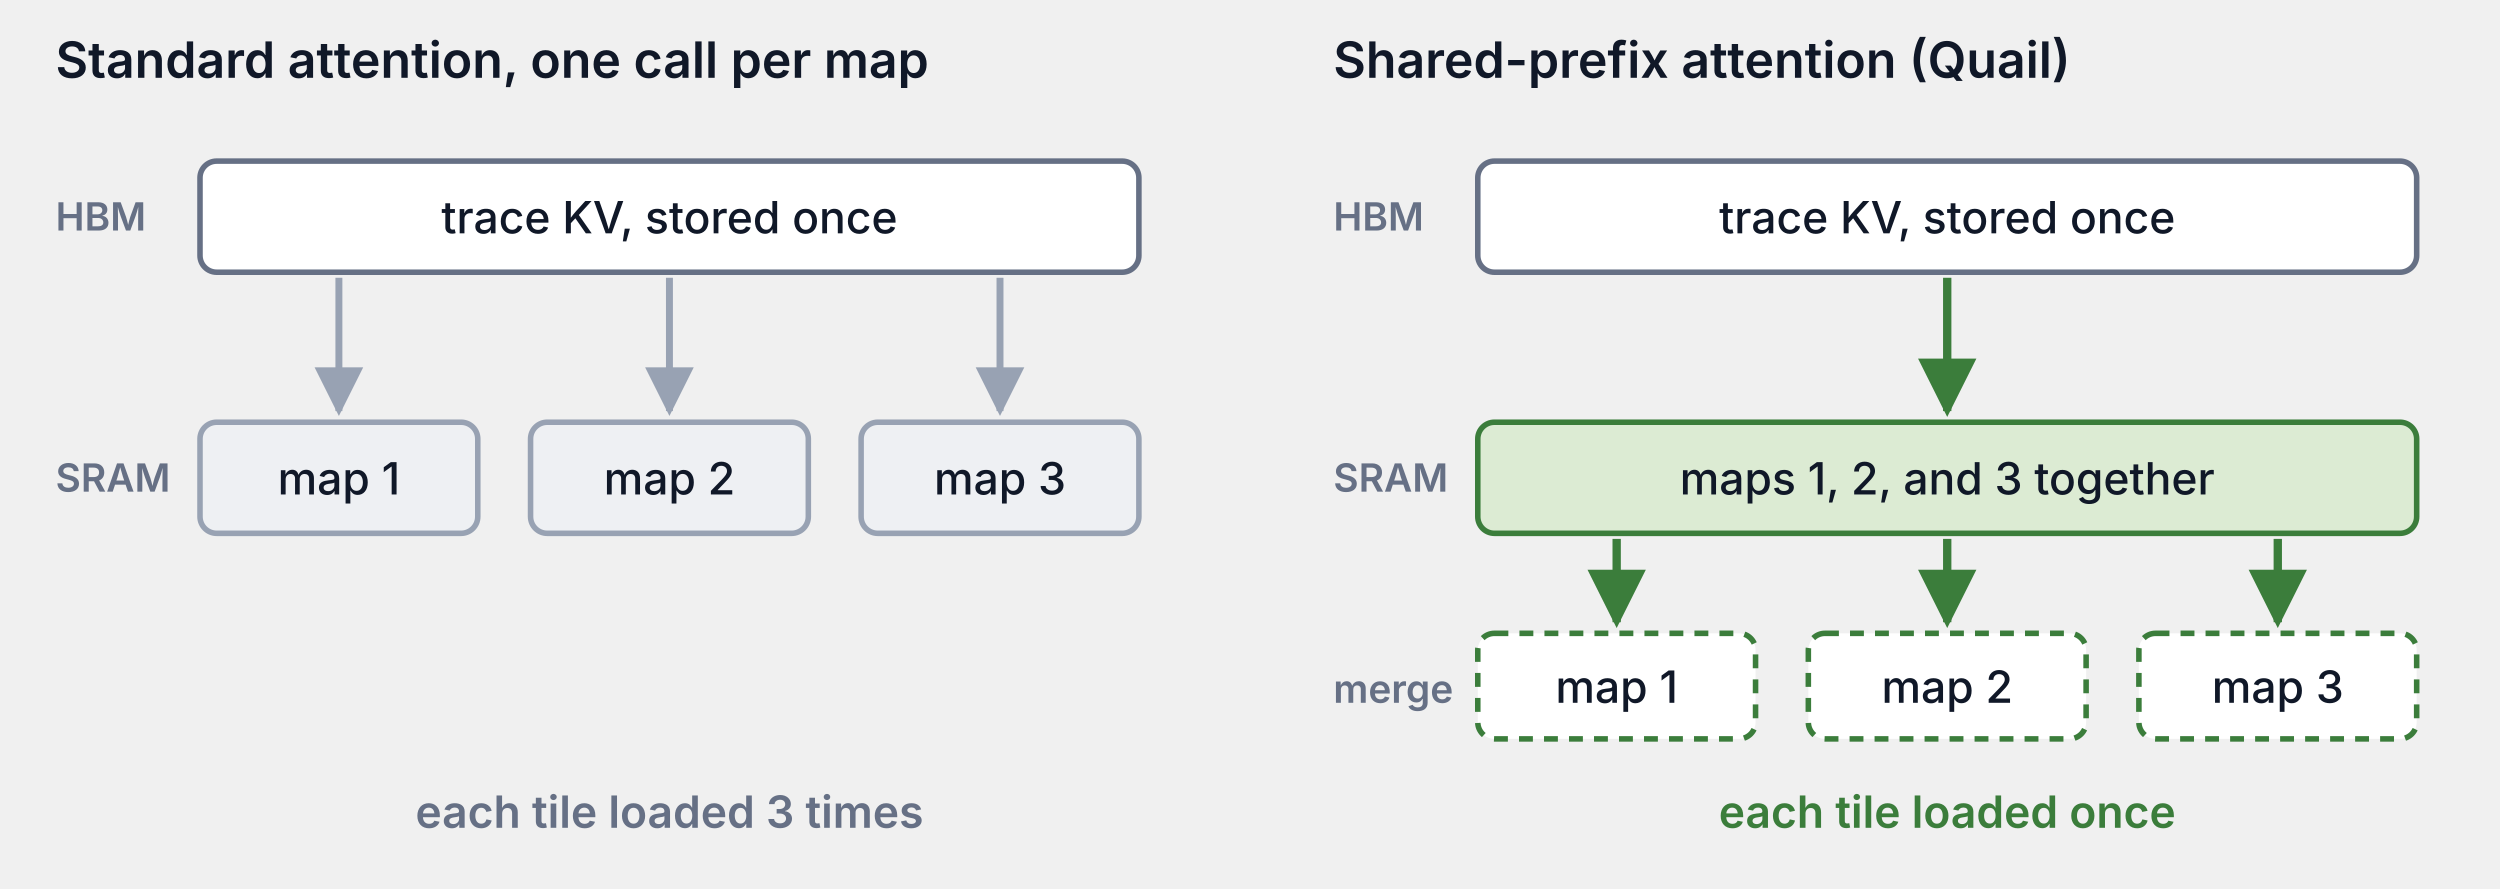
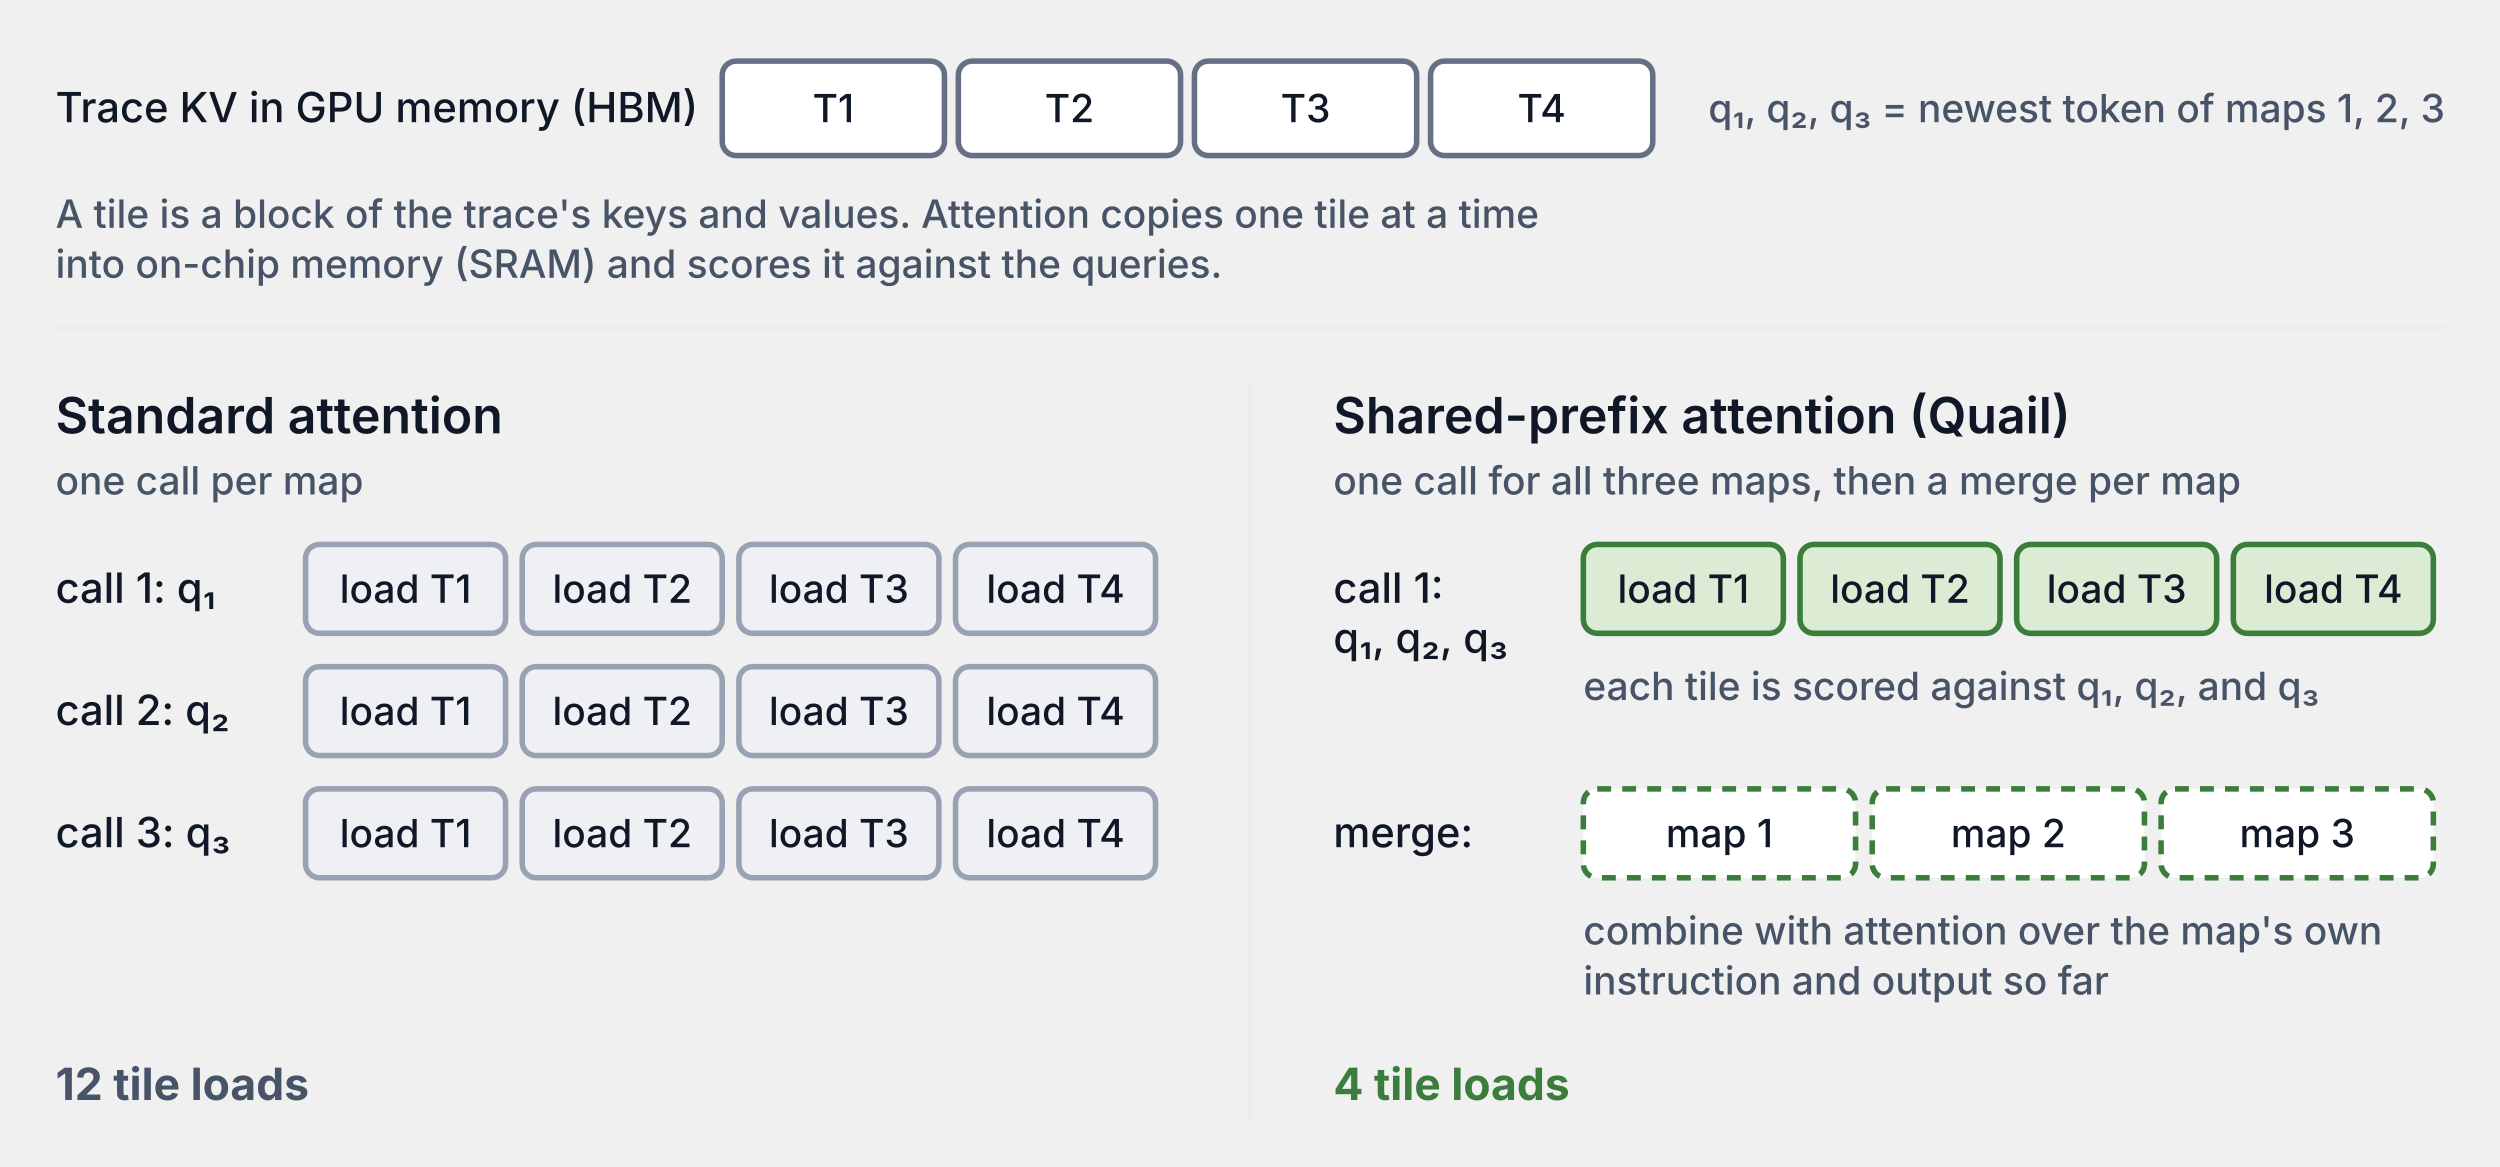
- <svg xmlns="http://www.w3.org/2000/svg" viewBox="0 0 900 320" role="img" aria-labelledby="att-t att-d">
+ <svg xmlns="http://www.w3.org/2000/svg" viewBox="0 0 900 420" role="img" aria-labelledby="att-t att-d">
  <defs>
    <style>
-   .box { fill: #ffffff; stroke: #667085; stroke-width: 2; }
-   .tile { fill: #eef0f3; stroke: #98a2b3; stroke-width: 2; }
-   .shared { fill: #dcebd3; stroke: #3b7d3b; stroke-width: 2; }
-   .merge { fill: #ffffff; stroke: #3b7d3b; stroke-width: 2; stroke-dasharray: 5 4; }
+   .kv { fill: #ffffff; stroke: #667085; stroke-width: 2; }
+   .ld { fill: #eef0f3; stroke: #98a2b3; stroke-width: 2; }
+   .sh { fill: #dcebd3; stroke: #3b7d3b; stroke-width: 2; }
+   .mg { fill: #ffffff; stroke: #3b7d3b; stroke-width: 2; stroke-dasharray: 5 4; }
  .head { fill: #101828; font: 600 18px "Inter", -apple-system, BlinkMacSystemFont, "Segoe UI", sans-serif; }
-   .lab { fill: #101828; font: 500 16px "Inter", -apple-system, BlinkMacSystemFont, "Segoe UI", sans-serif; }
-   .row { fill: #667085; font: 600 14px "Inter", -apple-system, BlinkMacSystemFont, "Segoe UI", sans-serif; }
-   .bad { fill: #667085; font: 600 16px "Inter", -apple-system, BlinkMacSystemFont, "Segoe UI", sans-serif; }
-   .good { fill: #3b7d3b; font: 600 16px "Inter", -apple-system, BlinkMacSystemFont, "Segoe UI", sans-serif; }
-   .gray { stroke: #98a2b3; stroke-width: 2.5; fill: none; }
-   .green { stroke: #3b7d3b; stroke-width: 3; fill: none; }
+   .lab { fill: #101828; font: 500 15px "Inter", -apple-system, BlinkMacSystemFont, "Segoe UI", sans-serif; }
+   .cell { fill: #101828; font: 500 14px "Inter", -apple-system, BlinkMacSystemFont, "Segoe UI", sans-serif; }
+   .note { fill: #475467; font: 500 14px "Inter", -apple-system, BlinkMacSystemFont, "Segoe UI", sans-serif; }
+   .bad { fill: #475467; font: 700 16px "Inter", -apple-system, BlinkMacSystemFont, "Segoe UI", sans-serif; }
+   .good { fill: #3b7d3b; font: 700 16px "Inter", -apple-system, BlinkMacSystemFont, "Segoe UI", sans-serif; }
+   .rule { stroke: #eaecf0; stroke-width: 2; }
</style>
-     <marker id="ag" viewBox="0 0 10 10" refX="9" refY="5" markerWidth="7" markerHeight="7" orient="auto">
-       <path d="M0,0 L10,5 L0,10 z" fill="#98a2b3" />
-     </marker>
-     <marker id="ac" viewBox="0 0 10 10" refX="9" refY="5" markerWidth="7" markerHeight="7" orient="auto">
-       <path d="M0,0 L10,5 L0,10 z" fill="#3b7d3b" />
-     </marker>
  </defs>
-   <text class="head" x="20" y="28">Standard attention, one call per map</text>
-   <text class="row" x="20" y="83">HBM</text>
-   <rect class="box" x="72" y="58" width="338" height="40" rx="6" />
-   <text class="lab" x="241" y="84" text-anchor="middle">trace KV, stored once</text>
-   <text class="row" x="20" y="177">SRAM</text>
-   <line class="gray" x1="122" y1="100" x2="122" y2="148" marker-end="url(#ag)" />
-   <line class="gray" x1="241" y1="100" x2="241" y2="148" marker-end="url(#ag)" />
-   <line class="gray" x1="360" y1="100" x2="360" y2="148" marker-end="url(#ag)" />
-   <rect class="tile" x="72" y="152" width="100" height="40" rx="6" />
-   <rect class="tile" x="191" y="152" width="100" height="40" rx="6" />
-   <rect class="tile" x="310" y="152" width="100" height="40" rx="6" />
-   <text class="lab" x="122" y="178" text-anchor="middle">map 1</text>
-   <text class="lab" x="241" y="178" text-anchor="middle">map 2</text>
-   <text class="lab" x="360" y="178" text-anchor="middle">map 3</text>
-   <text class="bad" x="241" y="298" text-anchor="middle">each tile loaded 3 times</text>
-   <text class="head" x="480" y="28">Shared-prefix attention (Quail)</text>
-   <text class="row" x="480" y="83">HBM</text>
-   <rect class="box" x="532" y="58" width="338" height="40" rx="6" />
-   <text class="lab" x="701" y="84" text-anchor="middle">trace KV, stored once</text>
-   <text class="row" x="480" y="177">SRAM</text>
-   <line class="green" x1="701" y1="100" x2="701" y2="148" marker-end="url(#ac)" />
-   <rect class="shared" x="532" y="152" width="338" height="40" rx="6" />
-   <text class="lab" x="701" y="178" text-anchor="middle">maps 1, 2, and 3 together</text>
-   <text class="row" x="480" y="253">merge</text>
-   <line class="green" x1="582" y1="194" x2="582" y2="224" marker-end="url(#ac)" />
-   <line class="green" x1="701" y1="194" x2="701" y2="224" marker-end="url(#ac)" />
-   <line class="green" x1="820" y1="194" x2="820" y2="224" marker-end="url(#ac)" />
-   <rect class="merge" x="532" y="228" width="100" height="38" rx="6" />
-   <rect class="merge" x="651" y="228" width="100" height="38" rx="6" />
-   <rect class="merge" x="770" y="228" width="100" height="38" rx="6" />
-   <text class="lab" x="582" y="253" text-anchor="middle">map 1</text>
-   <text class="lab" x="701" y="253" text-anchor="middle">map 2</text>
-   <text class="lab" x="820" y="253" text-anchor="middle">map 3</text>
-   <text class="good" x="701" y="298" text-anchor="middle">each tile loaded once</text>
+   <text class="lab" x="20" y="44">Trace KV in GPU memory (HBM)</text>
+   <rect class="kv" x="260" y="22" width="80" height="34" rx="5" />
+   <rect class="kv" x="345" y="22" width="80" height="34" rx="5" />
+   <rect class="kv" x="430" y="22" width="80" height="34" rx="5" />
+   <rect class="kv" x="515" y="22" width="80" height="34" rx="5" />
+   <text class="cell" x="300" y="44" text-anchor="middle">T1</text>
+   <text class="cell" x="385" y="44" text-anchor="middle">T2</text>
+   <text class="cell" x="470" y="44" text-anchor="middle">T3</text>
+   <text class="cell" x="555" y="44" text-anchor="middle">T4</text>
+   <text class="note" x="615" y="44">q₁, q₂, q₃ = newest token of maps 1, 2, 3</text>
+   <text class="note" x="20" y="82">A tile is a block of the trace's keys and values. Attention copies one tile at a time</text>
+   <text class="note" x="20" y="100">into on-chip memory (SRAM) and scores it against the queries.</text>
+   <line class="rule" x1="20" y1="118" x2="880" y2="118" />
+   <g transform="translate(0,20)">
+     <text class="head" x="20" y="136">Standard attention</text>
+     <text class="note" x="20" y="158">one call per map</text>
+     <text class="lab" x="20" y="197">call 1: q₁</text>
+     <text class="lab" x="20" y="241">call 2: q₂</text>
+     <text class="lab" x="20" y="285">call 3: q₃</text>
+     <g>
+       <rect class="ld" x="110" y="176" width="72" height="32" rx="5" />
+       <text class="cell" x="146" y="197" text-anchor="middle">load T1</text>
+       <rect class="ld" x="188" y="176" width="72" height="32" rx="5" />
+       <text class="cell" x="224" y="197" text-anchor="middle">load T2</text>
+       <rect class="ld" x="266" y="176" width="72" height="32" rx="5" />
+       <text class="cell" x="302" y="197" text-anchor="middle">load T3</text>
+       <rect class="ld" x="344" y="176" width="72" height="32" rx="5" />
+       <text class="cell" x="380" y="197" text-anchor="middle">load T4</text>
+       <rect class="ld" x="110" y="220" width="72" height="32" rx="5" />
+       <text class="cell" x="146" y="241" text-anchor="middle">load T1</text>
+       <rect class="ld" x="188" y="220" width="72" height="32" rx="5" />
+       <text class="cell" x="224" y="241" text-anchor="middle">load T2</text>
+       <rect class="ld" x="266" y="220" width="72" height="32" rx="5" />
+       <text class="cell" x="302" y="241" text-anchor="middle">load T3</text>
+       <rect class="ld" x="344" y="220" width="72" height="32" rx="5" />
+       <text class="cell" x="380" y="241" text-anchor="middle">load T4</text>
+       <rect class="ld" x="110" y="264" width="72" height="32" rx="5" />
+       <text class="cell" x="146" y="285" text-anchor="middle">load T1</text>
+       <rect class="ld" x="188" y="264" width="72" height="32" rx="5" />
+       <text class="cell" x="224" y="285" text-anchor="middle">load T2</text>
+       <rect class="ld" x="266" y="264" width="72" height="32" rx="5" />
+       <text class="cell" x="302" y="285" text-anchor="middle">load T3</text>
+       <rect class="ld" x="344" y="264" width="72" height="32" rx="5" />
+       <text class="cell" x="380" y="285" text-anchor="middle">load T4</text>
+     </g>
+     <text class="bad" x="20" y="376">12 tile loads</text>
+     <line class="rule" x1="450" y1="118" x2="450" y2="384" />
+     <text class="head" x="480" y="136">Shared-prefix attention (Quail)</text>
+     <text class="note" x="480" y="158">one call for all three maps, then a merge per map</text>
+     <text class="lab" x="480" y="197">call 1:</text>
+     <text class="lab" x="480" y="215">q₁, q₂, q₃</text>
+     <rect class="sh" x="570" y="176" width="72" height="32" rx="5" />
+     <text class="cell" x="606" y="197" text-anchor="middle">load T1</text>
+     <rect class="sh" x="648" y="176" width="72" height="32" rx="5" />
+     <text class="cell" x="684" y="197" text-anchor="middle">load T2</text>
+     <rect class="sh" x="726" y="176" width="72" height="32" rx="5" />
+     <text class="cell" x="762" y="197" text-anchor="middle">load T3</text>
+     <rect class="sh" x="804" y="176" width="72" height="32" rx="5" />
+     <text class="cell" x="840" y="197" text-anchor="middle">load T4</text>
+     <text class="note" x="570" y="232">each tile is scored against q₁, q₂, and q₃</text>
+     <text class="lab" x="480" y="285">merge:</text>
+     <rect class="mg" x="570" y="264" width="98" height="32" rx="5" />
+     <text class="cell" x="619" y="285" text-anchor="middle">map 1</text>
+     <rect class="mg" x="674" y="264" width="98" height="32" rx="5" />
+     <text class="cell" x="723" y="285" text-anchor="middle">map 2</text>
+     <rect class="mg" x="778" y="264" width="98" height="32" rx="5" />
+     <text class="cell" x="827" y="285" text-anchor="middle">map 3</text>
+     <text class="note" x="570" y="320">combine with attention over the map's own</text>
+     <text class="note" x="570" y="338">instruction and output so far</text>
+     <text class="good" x="480" y="376">4 tile loads</text>
+   </g>
</svg>
